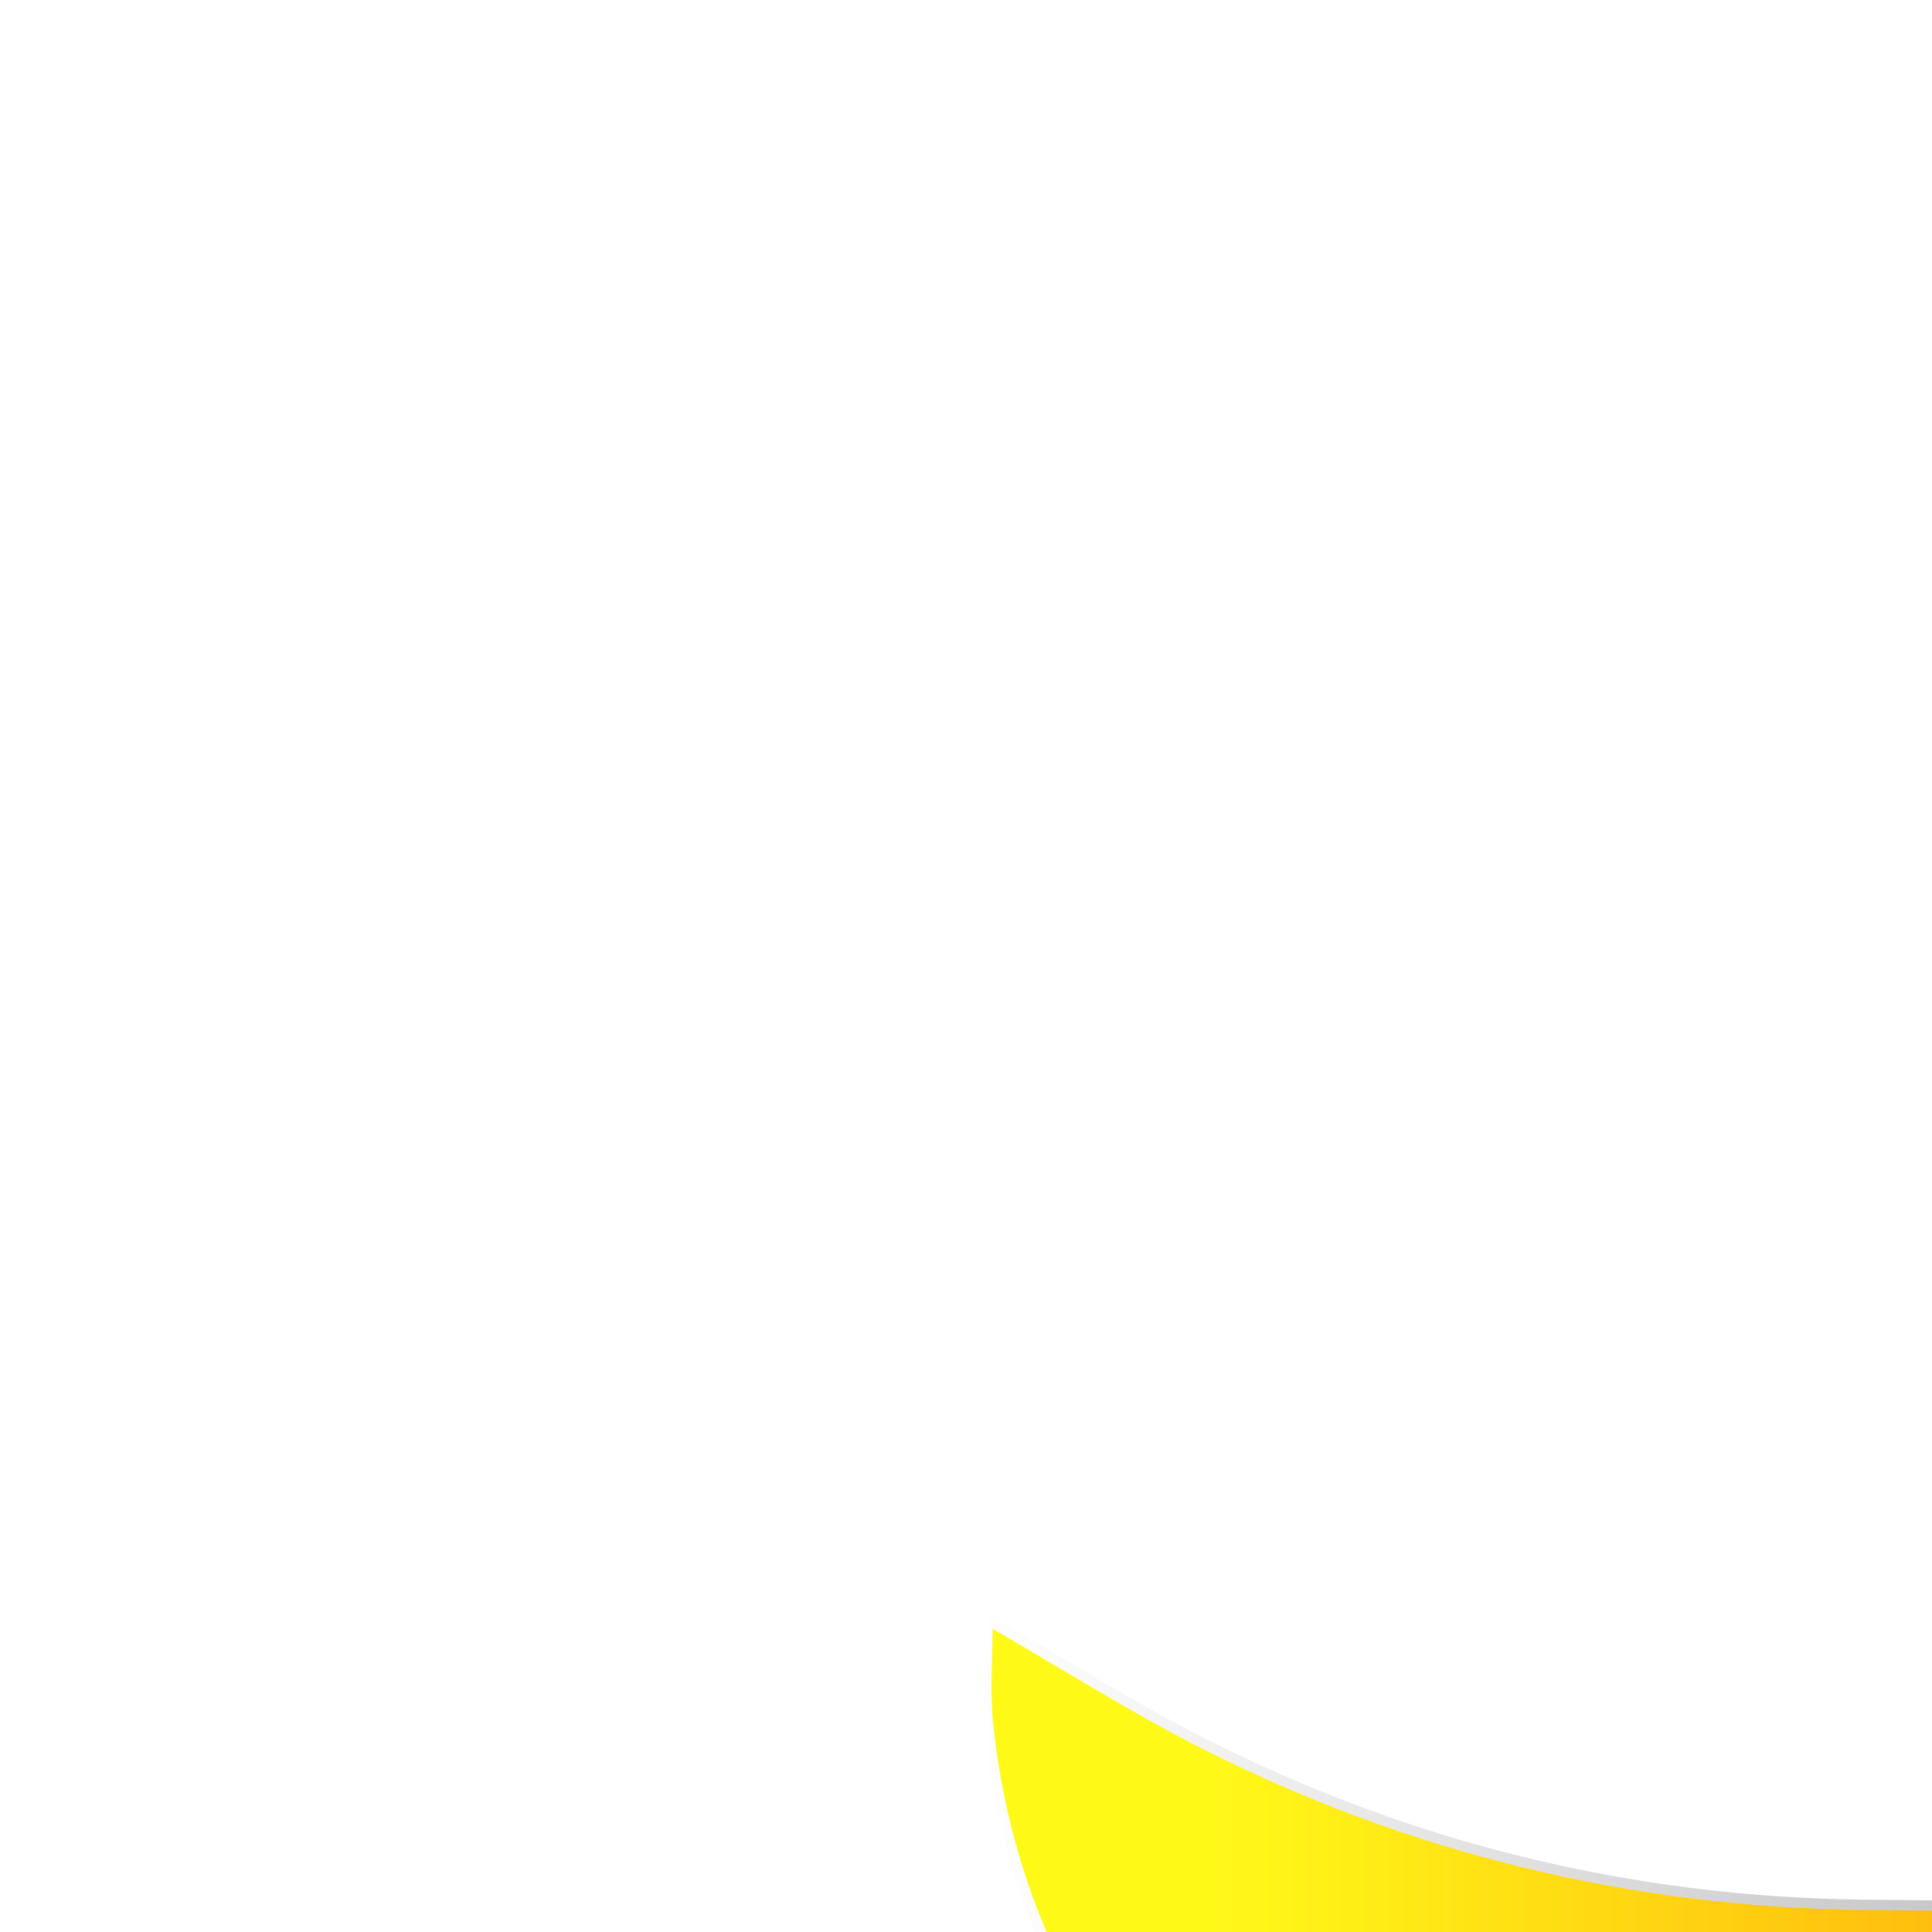
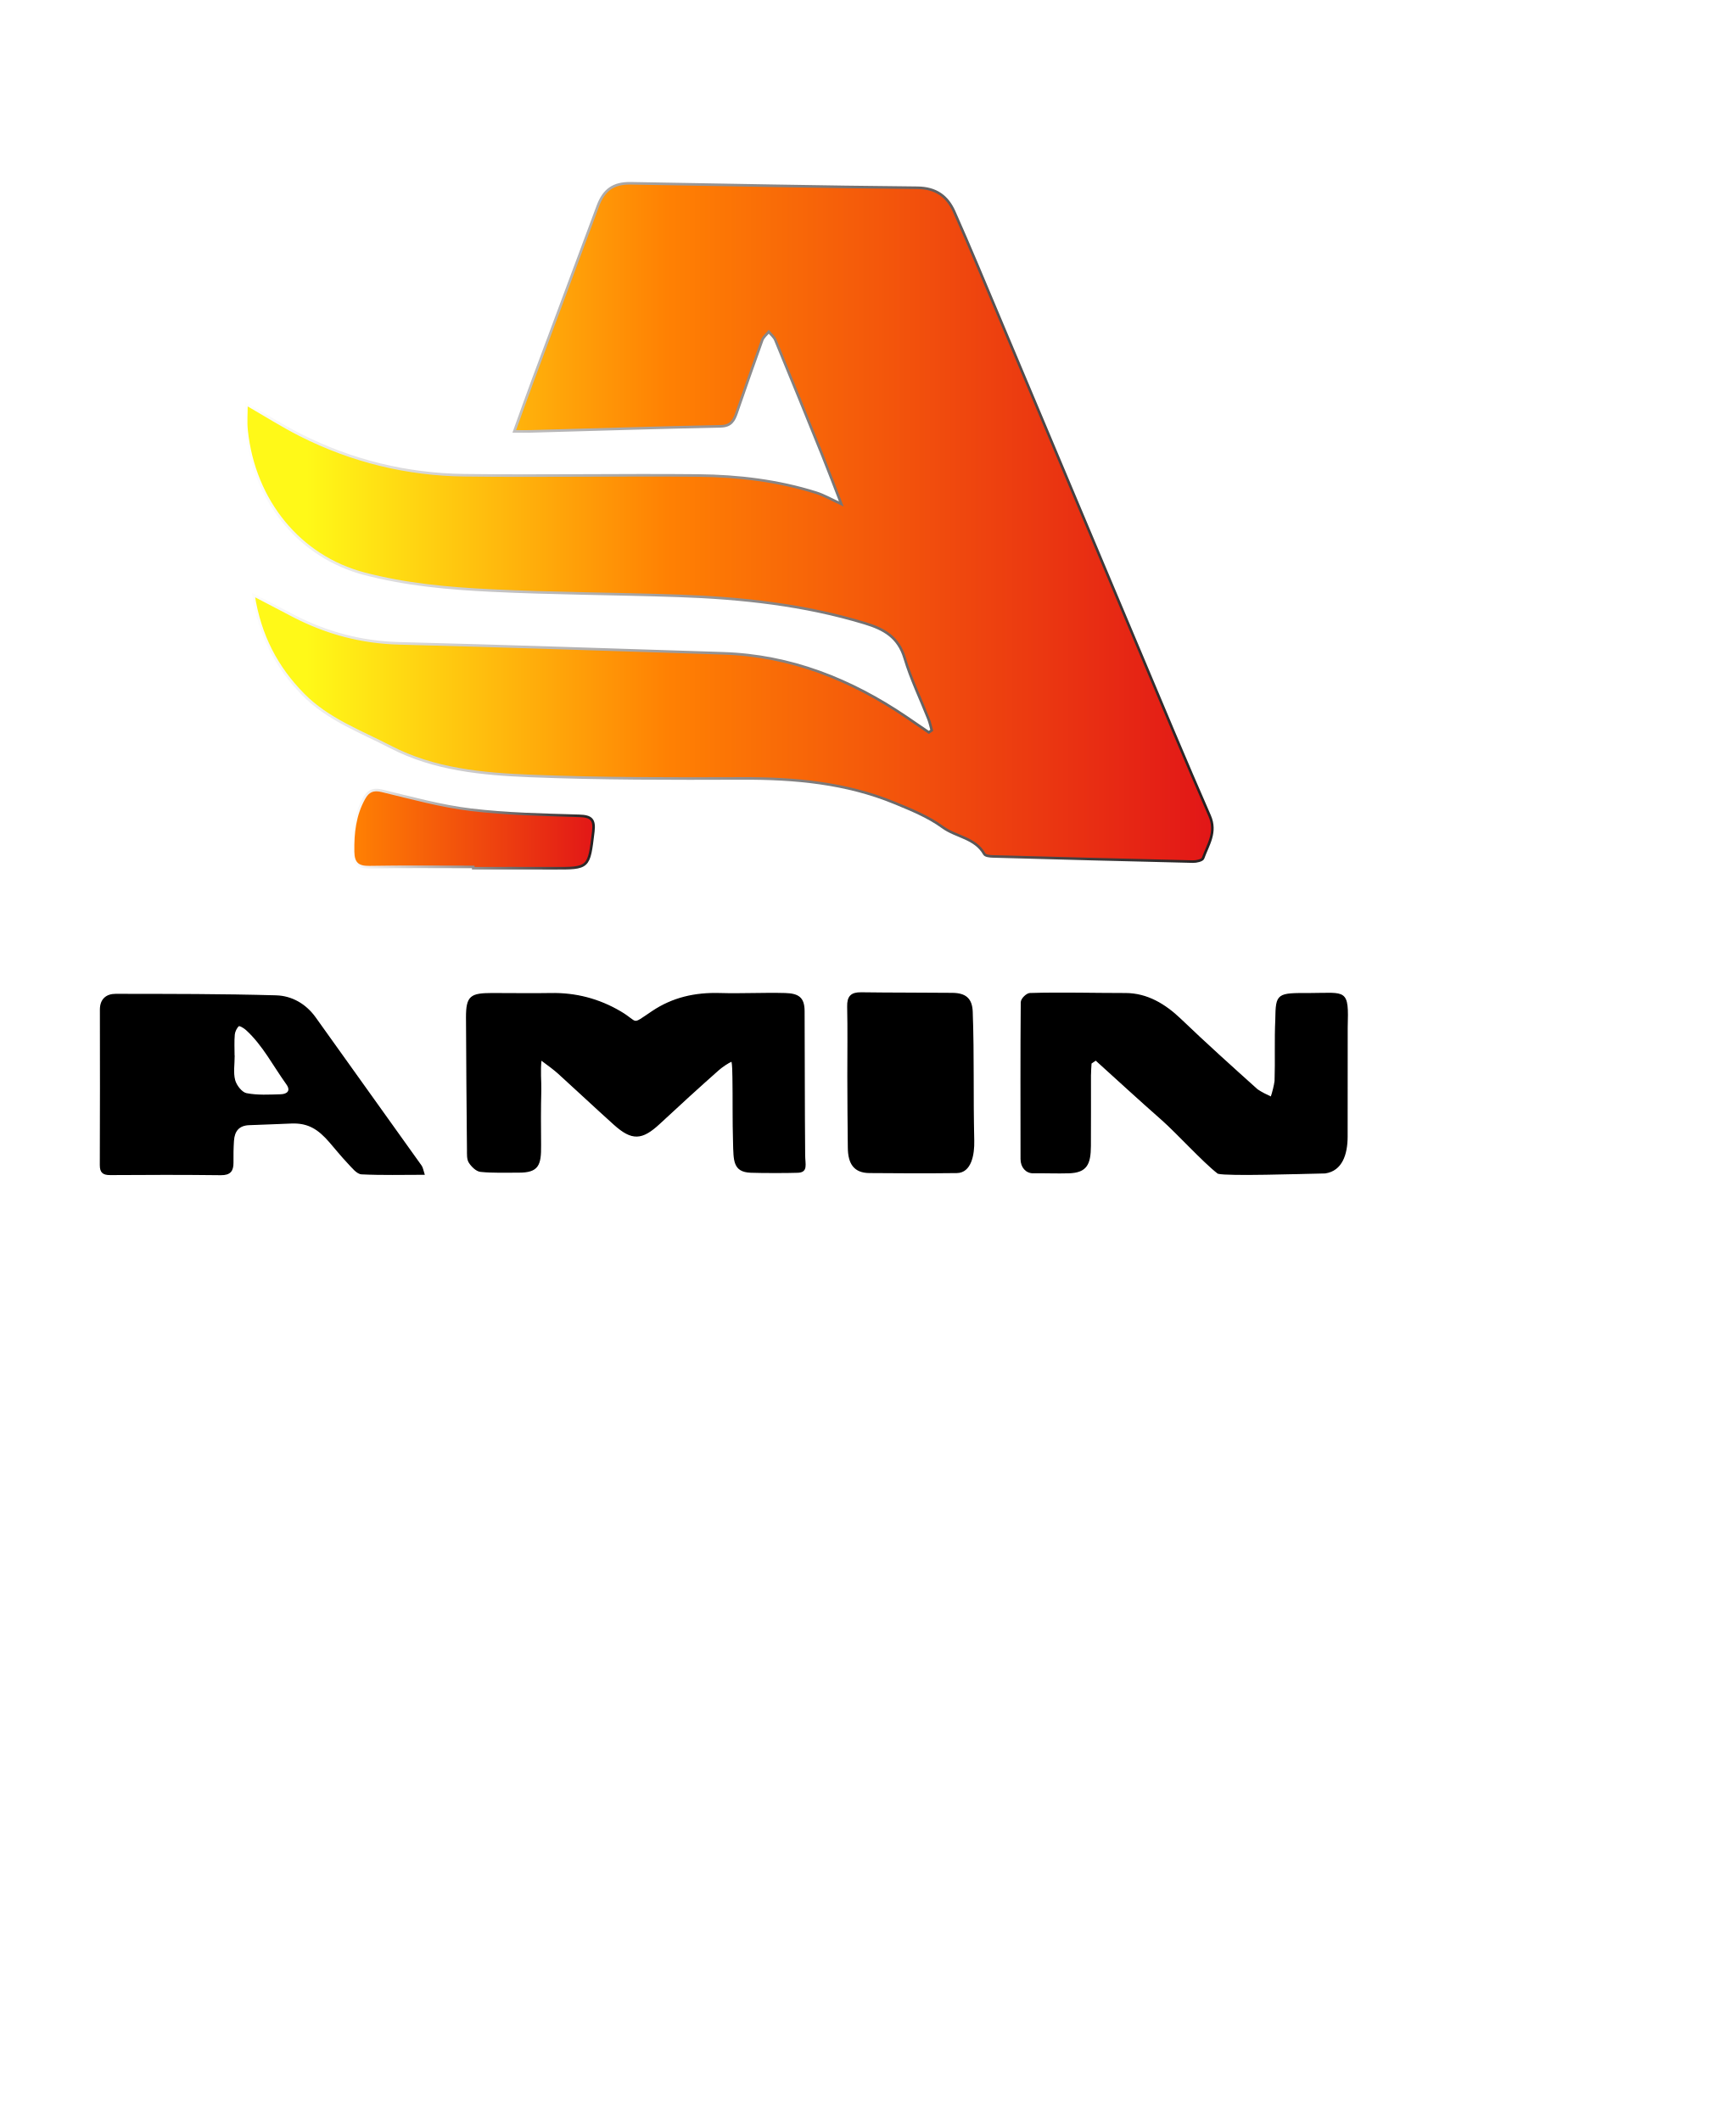
- <svg xmlns="http://www.w3.org/2000/svg" version="1.1" id="svg2" width="100%" height="100%" viewBox="0 0 250 250">
+ <svg xmlns="http://www.w3.org/2000/svg" version="1.1" id="svg2" width="100%" height="100%" viewBox="0 0 900 1100">
  <defs id="defs6">
    <clipPath clipPathUnits="userSpaceOnUse" id="clipPath18">
      <path d="M 0,549 H 561 V 0 H 0 Z" id="path16" />
    </clipPath>
    <linearGradient x1="0" y1="0" x2="1" y2="0" gradientUnits="userSpaceOnUse" gradientTransform="matrix(375.7939,0,0,-375.7939,95.73047,345.7891)" spreadMethod="pad" id="linearGradient72">
      <stop style="stop-opacity:1;stop-color:#fff918" offset="0" id="stop64" />
      <stop style="stop-opacity:1;stop-color:#fff918" offset="0.059" id="stop66" />
      <stop style="stop-opacity:1;stop-color:#ff8103" offset="0.435" id="stop68" />
      <stop style="stop-opacity:1;stop-color:#e21717" offset="1" id="stop70" />
    </linearGradient>
    <clipPath clipPathUnits="userSpaceOnUse" id="clipPath82">
      <path d="M 0,549 H 561 V 0 H 0 Z" id="path80" />
    </clipPath>
    <linearGradient x1="0" y1="0" x2="1" y2="0" gradientUnits="userSpaceOnUse" gradientTransform="matrix(376.794,0,0,376.794,-0.6152,594.9952)" spreadMethod="pad" id="linearGradient90">
      <stop style="stop-opacity:1;stop-color:#ffffff" offset="0" id="stop86" />
      <stop style="stop-opacity:1;stop-color:#231f20" offset="1" id="stop88" />
    </linearGradient>
    <linearGradient x1="0" y1="0" x2="1" y2="0" gradientUnits="userSpaceOnUse" gradientTransform="matrix(93.56299,0,0,-93.56299,137.3066,226.4854)" spreadMethod="pad" id="linearGradient110">
      <stop style="stop-opacity:1;stop-color:#ff8103" offset="0" id="stop106" />
      <stop style="stop-opacity:1;stop-color:#e21717" offset="1" id="stop108" />
    </linearGradient>
    <clipPath clipPathUnits="userSpaceOnUse" id="clipPath120">
      <path d="M 0,549 H 561 V 0 H 0 Z" id="path118" />
    </clipPath>
    <linearGradient x1="0" y1="0" x2="1" y2="0" gradientUnits="userSpaceOnUse" gradientTransform="matrix(94.563,0,0,94.563,-47.2506,534.307)" spreadMethod="pad" id="linearGradient128">
      <stop style="stop-opacity:1;stop-color:#ffffff" offset="0" id="stop124" />
      <stop style="stop-opacity:1;stop-color:#231f20" offset="1" id="stop126" />
    </linearGradient>
  </defs>
  <g id="g10" transform="matrix(1.333333,0,0,-1.333333,0,732)">
    <g id="g12">
      <g id="g14" clip-path="url(#clipPath18)">
        <g id="g20" transform="translate(210.375,136.875)">
          <path d="m 0,0 c -0.479,-4.448 -0.025,-8.677 -0.099,-11.893 -0.164,-7.158 -0.153,-14.322 -0.075,-21.481 0.084,-7.711 -0.932,-10.387 -8.451,-10.378 -4.498,0.005 -10.42,-0.189 -14.866,0.303 -1.594,0.177 -3.386,1.952 -4.343,3.469 -0.798,1.265 -0.661,3.216 -0.677,4.867 -0.162,17.154 -0.31,34.309 -0.377,51.465 -0.032,8.332 1.702,9.239 9.826,9.273 7.657,0.032 15.157,-0.152 22.812,0 9.837,0.196 18.79,-2.192 27.072,-7.04 7.375,-4.317 3.976,-5.709 12.507,0.029 7.912,5.322 16.592,7.299 26.296,7.011 8.485,-0.252 16.847,0.233 25.333,0 5.214,-0.144 7.328,-1.643 7.353,-6.768 0.086,-18.656 0.058,-37.313 0.211,-55.968 0.032,-3.743 1.167,-6.535 -2.568,-6.683 -4.15,-0.164 -14.172,-0.144 -18.333,0.008 -6.797,0.25 -6.43,4.651 -6.645,11.503 -0.269,8.487 -0.097,16.988 -0.241,25.481 -0.026,1.542 -0.049,4.749 -0.401,6.285 C 72.739,-1.094 70.182,-2.942 69,-3.987 61.271,-10.819 53.662,-17.787 46.108,-24.813 39.244,-31.199 35.448,-31.401 28.496,-25.151 21.192,-18.584 14.039,-11.849 6.764,-5.247 5.364,-3.977 2.686,-1.96 0,0" style="fill:#000000;fill-opacity:1;fill-rule:evenodd;stroke:none" id="path22" />
        </g>
        <g id="g24" transform="translate(210.375,136.875)">
          <path d="m 0,0 c -0.479,-4.448 -0.025,-8.677 -0.099,-11.893 -0.164,-7.158 -0.153,-14.322 -0.075,-21.481 0.084,-7.711 -0.932,-10.387 -8.451,-10.378 -4.498,0.005 -10.42,-0.189 -14.866,0.303 -1.594,0.177 -3.386,1.952 -4.343,3.469 -0.798,1.265 -0.661,3.216 -0.677,4.867 -0.162,17.154 -0.31,34.309 -0.377,51.465 -0.032,8.332 1.702,9.239 9.826,9.273 7.657,0.032 15.157,-0.152 22.812,0 9.837,0.196 18.79,-2.192 27.072,-7.04 7.375,-4.317 3.976,-5.709 12.507,0.029 7.912,5.322 16.592,7.299 26.296,7.011 8.485,-0.252 16.847,0.233 25.333,0 5.214,-0.144 7.328,-1.643 7.353,-6.768 0.086,-18.656 0.058,-37.313 0.211,-55.968 0.032,-3.743 1.167,-6.535 -2.568,-6.683 -4.15,-0.164 -14.172,-0.144 -18.333,0.008 -6.797,0.25 -6.43,4.651 -6.645,11.503 -0.269,8.487 -0.097,16.988 -0.241,25.481 -0.026,1.542 -0.049,4.749 -0.401,6.285 C 72.739,-1.094 70.182,-2.942 69,-3.987 61.271,-10.819 53.662,-17.787 46.108,-24.813 39.244,-31.199 35.448,-31.401 28.496,-25.151 21.192,-18.584 14.039,-11.849 6.764,-5.247 5.364,-3.977 2.686,-1.96 0,0 Z" style="fill:none;stroke:#000000;stroke-width:0.5;stroke-linecap:butt;stroke-linejoin:miter;stroke-miterlimit:10;stroke-dasharray:none;stroke-opacity:1" id="path26" />
        </g>
        <g id="g28" transform="translate(424.2939,135.4629)">
          <path d="m 0,0 c -0.082,-1.592 -0.231,-3.183 -0.235,-4.774 -0.021,-9.158 0.045,-18.316 -0.021,-27.473 -0.05,-7.002 -1.481,-10.128 -8.288,-10.344 -4.656,-0.147 -9.215,0.071 -13.875,0 -2.748,-0.042 -4.713,2.2 -4.712,5.328 0.005,20.314 -0.1,40.627 0.086,60.939 0.013,1.373 2.153,3.337 3.318,3.37 12.466,0.352 24.6,-0.009 37.121,-0.009 8.45,0 15.422,-4.228 21.511,-10.069 9.714,-9.318 19.733,-18.321 29.744,-27.32 1.497,-1.049 3.74,-2.152 5.474,-2.944 0.653,1.957 1.294,4.429 1.549,6.384 0.257,7.983 -0.1,15.99 0.289,23.963 0.12,10.049 0.557,10.02 13.183,9.986 14.186,0.034 14.937,1.943 14.474,-13.161 -0.003,-14.153 0.013,-28.306 -0.025,-42.459 -0.019,-6.804 -2.022,-13.119 -8.512,-14.061 -9.687,-0.188 -37.875,-1.13 -41.625,-0.13 -5.63,4.313 -16.221,15.94 -21.804,20.843 C 18.969,-14.304 10.473,-6.464 1.896,1.286 1.265,0.857 0.633,0.429 0,0" style="fill:#000000;fill-opacity:1;fill-rule:evenodd;stroke:none" id="path30" />
        </g>
        <g id="g32" transform="translate(424.2939,135.4629)">
          <path d="m 0,0 c -0.082,-1.592 -0.231,-3.183 -0.235,-4.774 -0.021,-9.158 0.045,-18.316 -0.021,-27.473 -0.05,-7.002 -1.481,-10.128 -8.288,-10.344 -4.656,-0.147 -9.215,0.071 -13.875,0 -2.748,-0.042 -4.713,2.2 -4.712,5.328 0.005,20.314 -0.1,40.627 0.086,60.939 0.013,1.373 2.153,3.337 3.318,3.37 12.466,0.352 24.6,-0.009 37.121,-0.009 8.45,0 15.422,-4.228 21.511,-10.069 9.714,-9.318 19.733,-18.321 29.744,-27.32 1.497,-1.049 3.74,-2.152 5.474,-2.944 0.653,1.957 1.294,4.429 1.549,6.384 0.257,7.983 -0.1,15.99 0.289,23.963 0.12,10.049 0.557,10.02 13.183,9.986 14.186,0.034 14.937,1.943 14.474,-13.161 -0.003,-14.153 0.013,-28.306 -0.025,-42.459 -0.019,-6.804 -2.022,-13.119 -8.512,-14.061 -9.687,-0.188 -37.875,-1.13 -41.625,-0.13 -5.63,4.313 -16.221,15.94 -21.804,20.843 C 18.969,-14.304 10.473,-6.464 1.896,1.286 1.265,0.857 0.633,0.429 0,0 Z" style="fill:none;stroke:#000000;stroke-width:0.5;stroke-linecap:butt;stroke-linejoin:miter;stroke-miterlimit:10;stroke-dasharray:none;stroke-opacity:1" id="path34" />
        </g>
        <g id="g36" transform="translate(90.9873,138.2158)">
          <path d="m 0,0 h 0.036 c 0,-3.154 -0.586,-6.464 0.199,-9.408 0.556,-2.087 2.727,-4.885 4.593,-5.25 4.328,-0.849 8.913,-0.579 13.384,-0.441 2.667,0.083 4.297,1.58 2.373,4.254 C 15.45,-3.707 11.347,4.408 4.839,10.322 4.123,10.974 2.233,12.219 1.742,11.805 0.95,11.138 0.189,9.569 0.086,8.458 -0.174,5.66 0,2.822 0,0 m 73.891,-45.923 c -8.409,0 -16.335,-0.22 -24.231,0.168 -1.787,0.088 -3.643,2.534 -5.085,4.039 -2.523,2.636 -5.125,5.875 -7.268,8.348 -4.461,5.146 -8.392,7.601 -14.836,7.392 -5.486,-0.178 -10.968,-0.49 -16.455,-0.642 -4.148,-0.115 -5.995,-2.449 -6.251,-6.286 -0.187,-2.82 -0.228,-5.656 -0.192,-8.482 0.043,-3.255 -1.119,-4.738 -4.702,-4.694 -14.312,0.175 -28.627,0.149 -42.94,0.044 -2.785,-0.021 -3.86,0.825 -3.849,3.663 0.074,20.141 0.074,40.28 0.032,60.421 -0.008,4.073 2.397,5.922 5.896,5.918 20.802,-0.024 41.612,0.009 62.401,-0.586 6.02,-0.173 11.442,-3.236 15.191,-8.49 13.716,-19.22 27.482,-38.405 41.19,-57.631 0.515,-0.722 0.616,-1.737 1.099,-3.182" style="fill:#000000;fill-opacity:1;fill-rule:evenodd;stroke:none" id="path38" />
        </g>
        <g id="g40" transform="translate(90.9873,138.2158)">
          <path d="m 0,0 h 0.036 c 0,-3.154 -0.586,-6.464 0.199,-9.408 0.556,-2.087 2.727,-4.885 4.593,-5.25 4.328,-0.849 8.913,-0.579 13.384,-0.441 2.667,0.083 4.297,1.58 2.373,4.254 C 15.45,-3.707 11.347,4.408 4.839,10.322 4.123,10.974 2.233,12.219 1.742,11.805 0.95,11.138 0.189,9.569 0.086,8.458 -0.174,5.66 0,2.822 0,0 Z m 73.891,-45.923 c -8.409,0 -16.335,-0.22 -24.231,0.168 -1.787,0.088 -3.643,2.534 -5.085,4.039 -2.523,2.636 -5.125,5.875 -7.268,8.348 -4.461,5.146 -8.392,7.601 -14.836,7.392 -5.486,-0.178 -10.968,-0.49 -16.455,-0.642 -4.148,-0.115 -5.995,-2.449 -6.251,-6.286 -0.187,-2.82 -0.228,-5.656 -0.192,-8.482 0.043,-3.255 -1.119,-4.738 -4.702,-4.694 -14.312,0.175 -28.627,0.149 -42.94,0.044 -2.785,-0.021 -3.86,0.825 -3.849,3.663 0.074,20.141 0.074,40.28 0.032,60.421 -0.008,4.073 2.397,5.922 5.896,5.918 20.802,-0.024 41.612,0.009 62.401,-0.586 6.02,-0.173 11.442,-3.236 15.191,-8.49 13.716,-19.22 27.482,-38.405 41.19,-57.631 0.515,-0.722 0.616,-1.737 1.099,-3.182 z" style="fill:none;stroke:#000000;stroke-width:0.5;stroke-linecap:butt;stroke-linejoin:miter;stroke-miterlimit:10;stroke-dasharray:none;stroke-opacity:1" id="path42" />
        </g>
        <g id="g44" transform="translate(329.7969,130.5107)">
          <path d="m 0,0 c 0,8.99 0.136,17.983 -0.063,26.969 -0.087,3.91 1.372,5.364 5.232,5.306 11.816,-0.173 23.637,-0.094 35.455,-0.221 5.152,-0.056 7.479,-2.121 7.655,-7.143 0.634,-17.967 0.165,-32.116 0.591,-50.089 0.128,-5.403 -1.074,-12.311 -6.542,-12.374 -11.484,-0.132 -22.515,-0.1 -34,0.007 -5.886,0.055 -8.071,3.522 -8.131,9.578 C 0.105,-18.646 0,-9.323 0,0 -0.058,-0.001 0.058,0 0,0" style="fill:#000000;fill-opacity:1;fill-rule:evenodd;stroke:none" id="path46" />
        </g>
        <g id="g48" transform="translate(329.7969,130.5107)">
          <path d="m 0,0 c 0,8.99 0.136,17.983 -0.063,26.969 -0.087,3.91 1.372,5.364 5.232,5.306 11.816,-0.173 23.637,-0.094 35.455,-0.221 5.152,-0.056 7.479,-2.121 7.655,-7.143 0.634,-17.967 0.165,-32.116 0.591,-50.089 0.128,-5.403 -1.074,-12.311 -6.542,-12.374 -11.484,-0.132 -22.515,-0.1 -34,0.007 -5.886,0.055 -8.071,3.522 -8.131,9.578 C 0.105,-18.646 0,-9.323 0,0 -0.058,-0.001 0.058,0 0,0 Z" style="fill:none;stroke:#000000;stroke-width:0.5;stroke-linecap:butt;stroke-linejoin:miter;stroke-miterlimit:10;stroke-dasharray:none;stroke-opacity:1" id="path50" />
        </g>
      </g>
    </g>
    <g id="g52">
      <g id="g54">
        <g id="g60">
          <g id="g62">
            <path d="M 232.503,468.841 C 224.08,446.24 215.624,423.65 207.21,401.044 v 0 c -2.346,-6.3 -4.59,-12.639 -7.2,-19.842 v 0 c 2.825,0 4.61,-0.043 6.392,0.007 v 0 c 24.65,0.682 49.297,1.465 73.95,1.976 v 0 c 3.944,0.081 5.118,2.256 6.149,5.227 v 0 c 3.276,9.434 6.537,18.871 9.939,28.259 v 0 c 0.447,1.234 1.681,2.184 2.55,3.266 v 0 c 0.877,-1.072 2.075,-2.012 2.581,-3.238 v 0 c 6.155,-14.911 12.236,-29.852 18.274,-44.811 v 0 c 2.452,-6.076 4.755,-12.209 7.365,-18.93 v 0 c -3.873,1.77 -6.707,3.437 -9.76,4.397 v 0 c -14.898,4.685 -30.307,6.537 -45.814,6.69 v 0 c -14.43,0.141 -28.863,0.082 -43.294,0.024 v 0 c -15.894,-0.066 -31.788,-0.131 -47.679,0.074 v 0 c -22.403,0.287 -43.846,5.508 -63.901,15.672 v 0 c -6.911,3.503 -13.476,7.685 -20.916,11.969 v 0 c 0,-3.674 -0.287,-6.923 0.045,-10.109 v 0 c 2.888,-27.709 20.794,-49.256 45.719,-55.812 v 0 c 16.218,-4.266 32.799,-5.754 49.386,-6.559 v 0 c 24.289,-1.18 48.63,-1.229 72.938,-2.068 v 0 c 24.526,-0.846 48.806,-3.474 72.45,-10.659 v 0 c 7.418,-2.255 13.03,-5.392 15.459,-13.55 v 0 c 2.413,-8.101 6.162,-15.803 9.272,-23.7 v 0 c 0.554,-1.407 0.852,-2.915 1.269,-4.377 v 0 c -0.377,-0.275 -0.755,-0.551 -1.133,-0.826 v 0 c -2.953,2.019 -5.898,4.053 -8.862,6.057 v 0 c -21.54,14.556 -44.905,23.872 -71.203,24.706 v 0 c -41.958,1.33 -83.913,2.8 -125.878,3.869 v 0 c -14.654,0.374 -28.244,3.981 -41.145,10.671 v 0 c -4.885,2.534 -9.753,5.099 -15.595,8.155 v 0 c 2.512,-15.878 9.038,-28.196 19.373,-38.706 v 0 c 9.594,-9.756 22.297,-14.349 34.007,-20.437 v 0 c 16.914,-8.792 35.76,-10.519 54.343,-11.262 v 0 c 27.452,-1.098 54.964,-1.063 82.447,-0.961 v 0 c 20.341,0.074 40.277,-1.726 59.242,-9.541 v 0 c 6.443,-2.656 13.101,-5.369 18.657,-9.43 v 0 c 5.212,-3.81 12.637,-4.108 16.199,-10.44 v 0 c 0.392,-0.698 2.099,-0.886 3.207,-0.918 v 0 c 25.982,-0.726 51.965,-1.419 77.95,-2.022 v 0 c 1.338,-0.031 3.606,0.481 3.899,1.295 v 0 c 1.904,5.282 5.386,10.104 2.58,16.507 v 0 c -9.479,21.644 -18.543,43.472 -27.713,65.252 v 0 c -18.08,42.945 -36.11,85.911 -54.188,128.857 v 0 c -5.744,13.645 -11.417,27.324 -17.434,40.849 v 0 c -2.655,5.968 -7.043,9.283 -14.356,9.347 v 0 c -37.153,0.33 -74.301,1.128 -111.45,1.739 v 0 c -0.136,0.002 -0.271,0.003 -0.405,0.003 v 0 c -6.497,0 -10.11,-2.665 -12.423,-8.873" style="fill:url(#linearGradient72);stroke:none" id="path74" />
          </g>
        </g>
      </g>
    </g>
    <g id="g76">
      <g id="g78" clip-path="url(#clipPath82)">
        <g id="g84" transform="translate(95.8457,391.7842)">
          <path d="m 0,0 c 7.44,-4.284 14.006,-8.466 20.916,-11.969 20.055,-10.165 41.498,-15.385 63.901,-15.673 30.32,-0.388 60.652,0.202 90.974,-0.097 15.507,-0.154 30.915,-2.005 45.813,-6.691 3.054,-0.96 5.887,-2.627 9.76,-4.396 -2.609,6.721 -4.913,12.854 -7.365,18.93 -6.038,14.959 -12.118,29.9 -18.273,44.811 -0.506,1.226 -1.705,2.165 -2.581,3.238 -0.87,-1.082 -2.103,-2.032 -2.55,-3.266 -3.403,-9.388 -6.664,-18.825 -9.939,-28.259 -1.032,-2.971 -2.206,-5.147 -6.15,-5.228 -24.652,-0.51 -49.3,-1.294 -73.949,-1.975 -1.783,-0.05 -3.568,-0.007 -6.393,-0.007 2.61,7.203 4.855,13.541 7.2,19.842 8.414,22.605 16.87,45.196 25.293,67.798 2.361,6.335 6.076,8.98 12.828,8.869 37.15,-0.612 74.297,-1.408 111.45,-1.739 7.313,-0.064 11.702,-3.379 14.357,-9.347 6.017,-13.526 11.689,-27.204 17.434,-40.85 18.077,-42.945 36.108,-85.911 54.187,-128.856 9.17,-21.781 18.234,-43.608 27.714,-65.252 2.805,-6.404 -0.677,-11.225 -2.581,-16.507 -0.293,-0.814 -2.561,-1.326 -3.899,-1.295 -25.985,0.603 -51.968,1.296 -77.95,2.023 -1.108,0.031 -2.814,0.219 -3.207,0.917 -3.561,6.332 -10.986,6.629 -16.199,10.44 -5.556,4.061 -12.214,6.773 -18.657,9.43 -18.965,7.815 -38.901,9.615 -59.241,9.541 -27.484,-0.102 -54.995,-0.137 -82.448,0.961 -18.583,0.743 -37.429,2.47 -54.342,11.262 -11.71,6.088 -24.413,10.681 -34.008,20.437 -10.335,10.51 -16.861,22.828 -19.372,38.706 5.841,-3.057 10.71,-5.621 15.594,-8.155 12.901,-6.691 26.491,-10.297 41.145,-10.671 41.965,-1.07 83.92,-2.539 125.879,-3.869 26.298,-0.833 49.662,-10.15 71.202,-24.707 2.965,-2.003 5.909,-4.037 8.862,-6.056 0.378,0.275 0.756,0.551 1.133,0.826 -0.416,1.462 -0.714,2.97 -1.268,4.377 -3.111,7.897 -6.86,15.599 -9.272,23.7 -2.43,8.157 -8.042,11.295 -15.46,13.55 -23.643,7.185 -47.924,9.812 -72.45,10.659 -24.308,0.839 -48.649,0.888 -72.937,2.068 -16.588,0.805 -33.169,2.292 -49.387,6.559 C 20.839,-59.364 2.933,-37.817 0.045,-10.109 -0.287,-6.924 0,-3.675 0,0 Z" style="fill:none;stroke:url(#linearGradient90);stroke-width:1;stroke-linecap:butt;stroke-linejoin:miter;stroke-miterlimit:10;stroke-dasharray:none;stroke-opacity:1" id="path92" />
        </g>
      </g>
    </g>
    <g id="g94">
      <g id="g96">
        <g id="g102">
          <g id="g104">
            <path d="m 141.58,238.458 c -3.621,-6.47 -4.379,-13.465 -4.263,-20.726 v 0 c 0.072,-4.435 1.777,-6.105 6.335,-6.025 v 0 c 13.465,0.238 26.937,0.085 40.405,0.085 v 0 c 0,-0.169 0,-0.338 0,-0.507 v 0 c 10.31,0 20.62,0.031 30.93,-0.006 v 0 c 14.21,-0.054 14.044,-0.056 15.763,14.276 v 0 c 0.566,4.718 -0.817,5.963 -5.46,6.108 v 0 c -14.091,0.441 -28.255,0.689 -42.222,2.386 v 0 c -11.652,1.415 -23.108,4.6 -34.565,7.36 v 0 c -0.801,0.193 -1.516,0.29 -2.164,0.289 v 0 c -2.152,0 -3.544,-1.07 -4.759,-3.24" style="fill:url(#linearGradient110);stroke:none" id="path112" />
          </g>
        </g>
      </g>
    </g>
    <g id="g114">
      <g id="g116" clip-path="url(#clipPath120)">
        <g id="g122" transform="translate(184.0576,211.792)">
          <path d="m 0,0 c -13.469,0 -26.941,0.152 -40.406,-0.085 -4.557,-0.08 -6.263,1.59 -6.334,6.024 -0.116,7.262 0.642,14.256 4.262,20.727 1.581,2.822 3.461,3.785 6.923,2.951 11.457,-2.76 22.913,-5.945 34.565,-7.36 13.968,-1.696 28.131,-1.945 42.222,-2.386 4.643,-0.145 6.026,-1.39 5.46,-6.107 C 44.973,-0.569 45.139,-0.566 30.929,-0.514 20.619,-0.476 10.309,-0.507 0,-0.507 0,-0.338 0,-0.169 0,0 Z" style="fill:none;stroke:url(#linearGradient128);stroke-width:1;stroke-linecap:butt;stroke-linejoin:miter;stroke-miterlimit:10;stroke-dasharray:none;stroke-opacity:1" id="path130" />
        </g>
      </g>
    </g>
  </g>
</svg>
